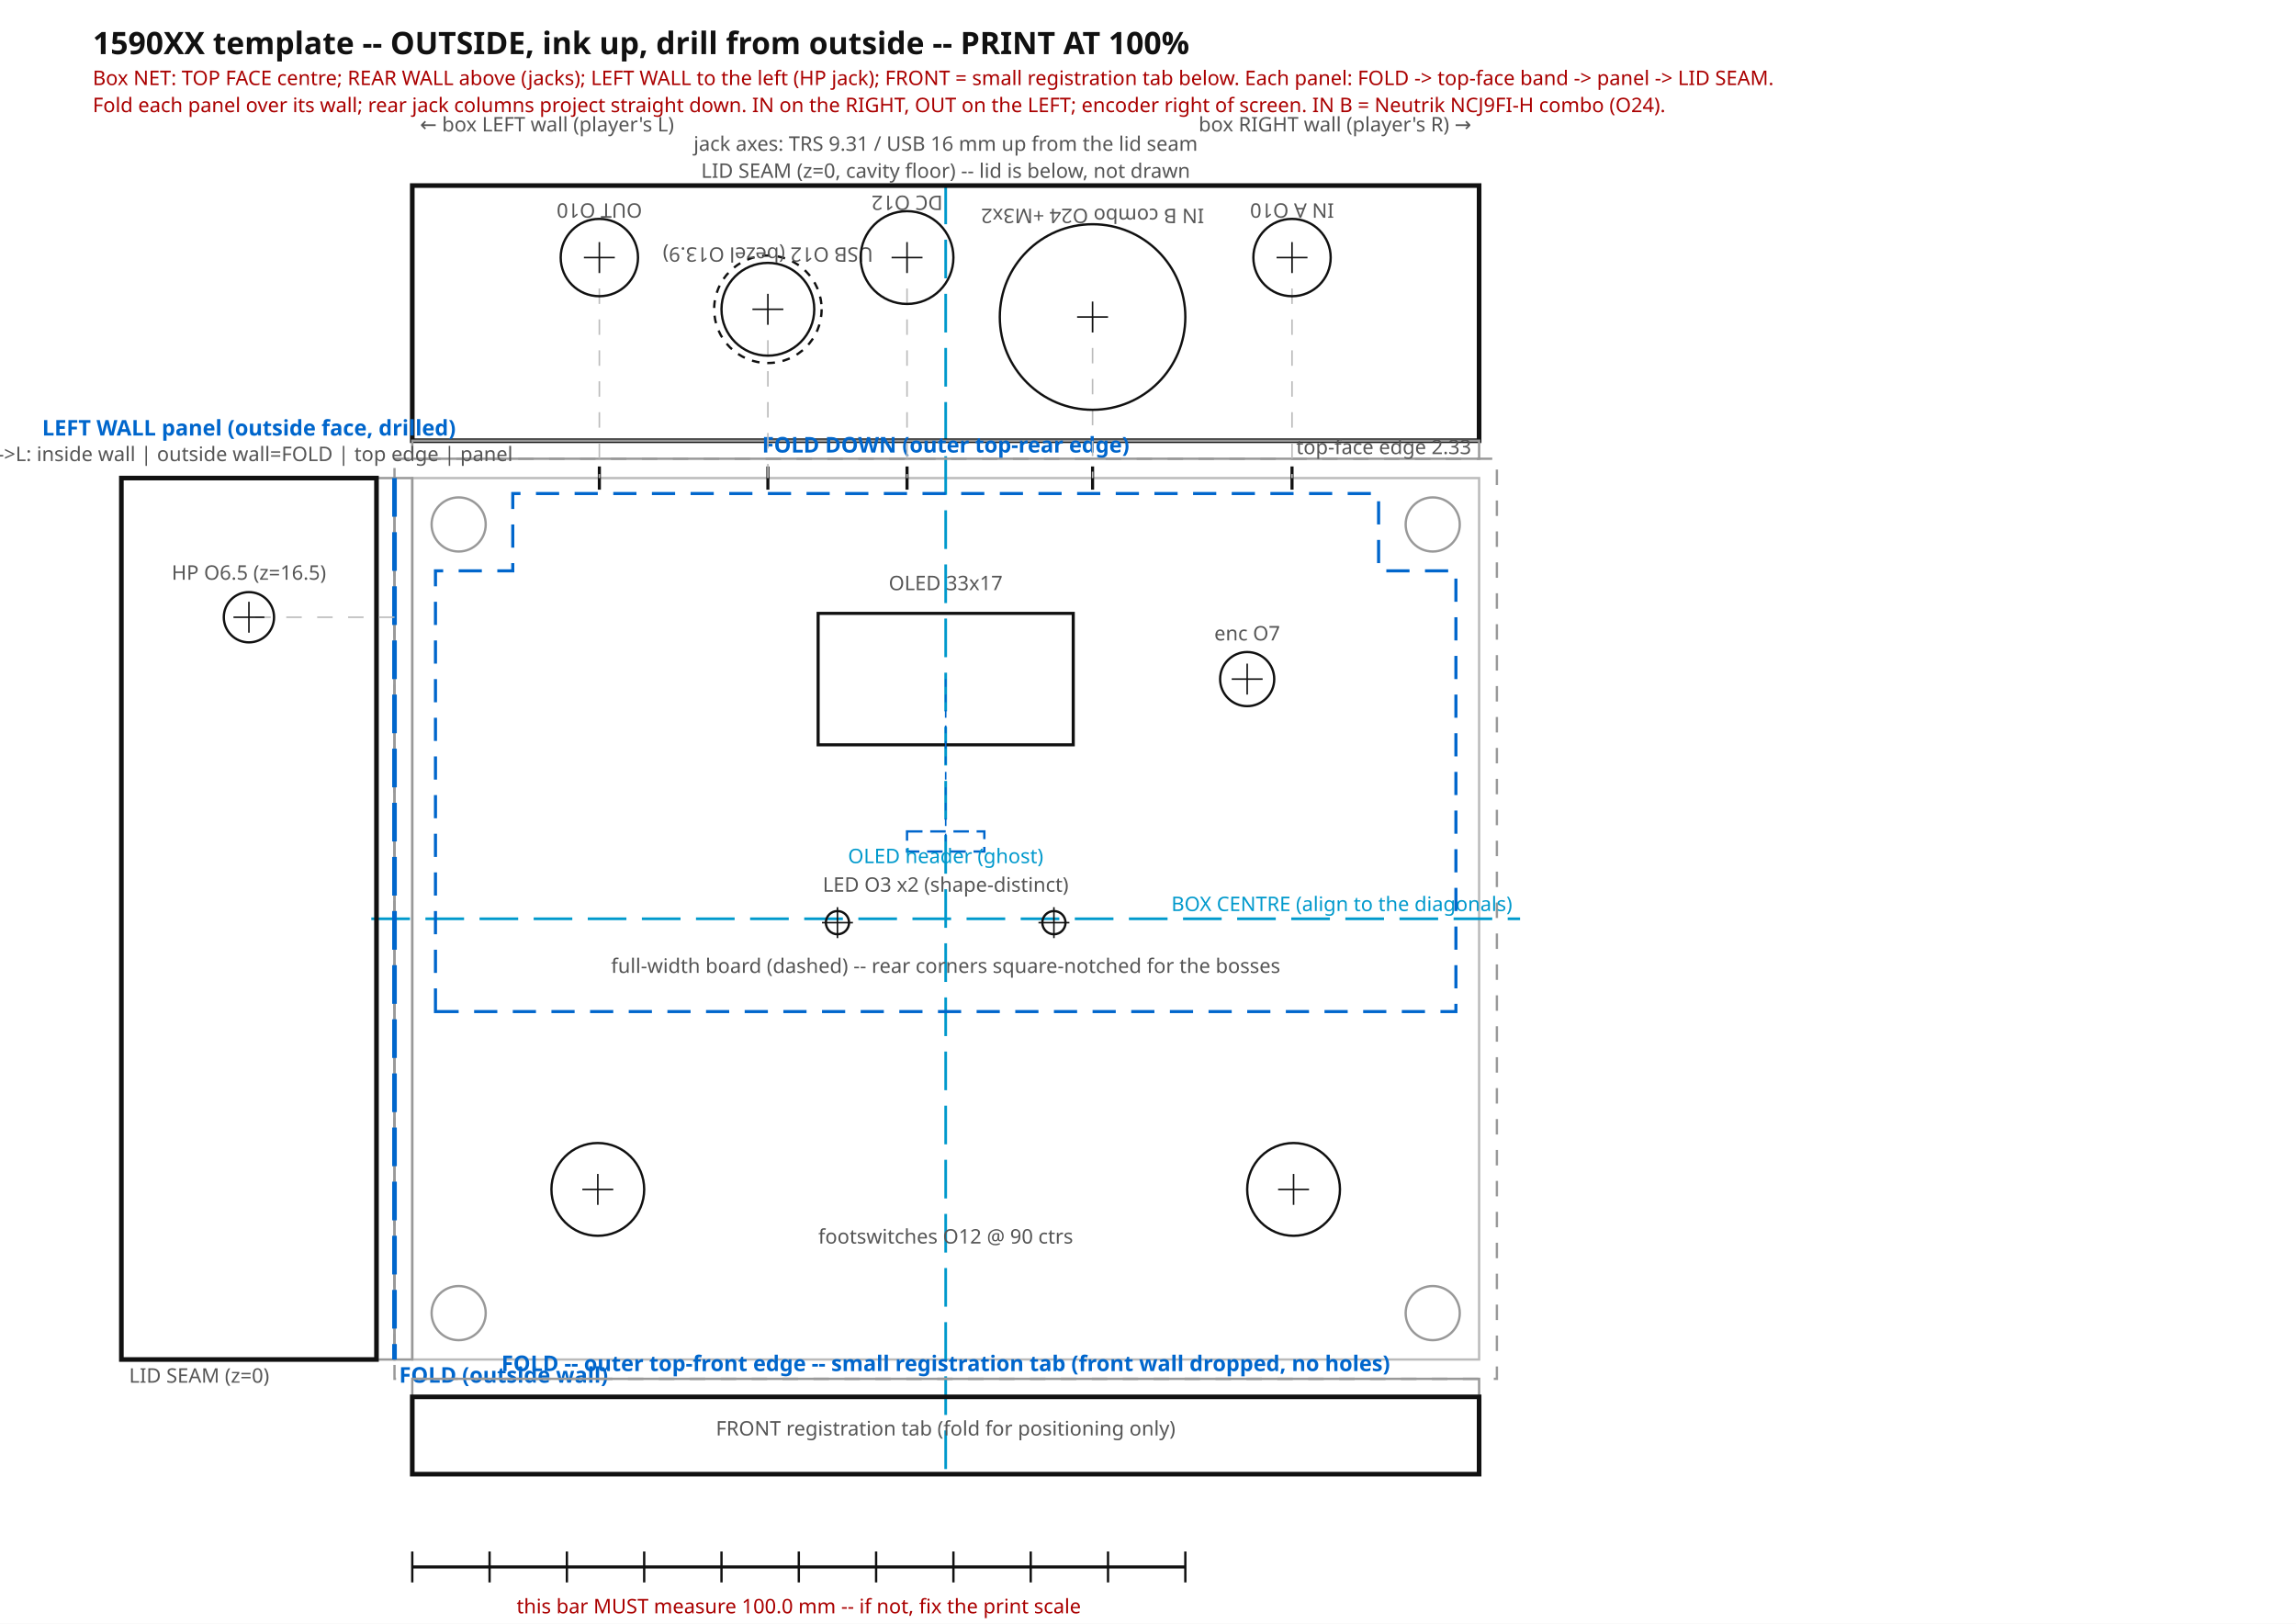
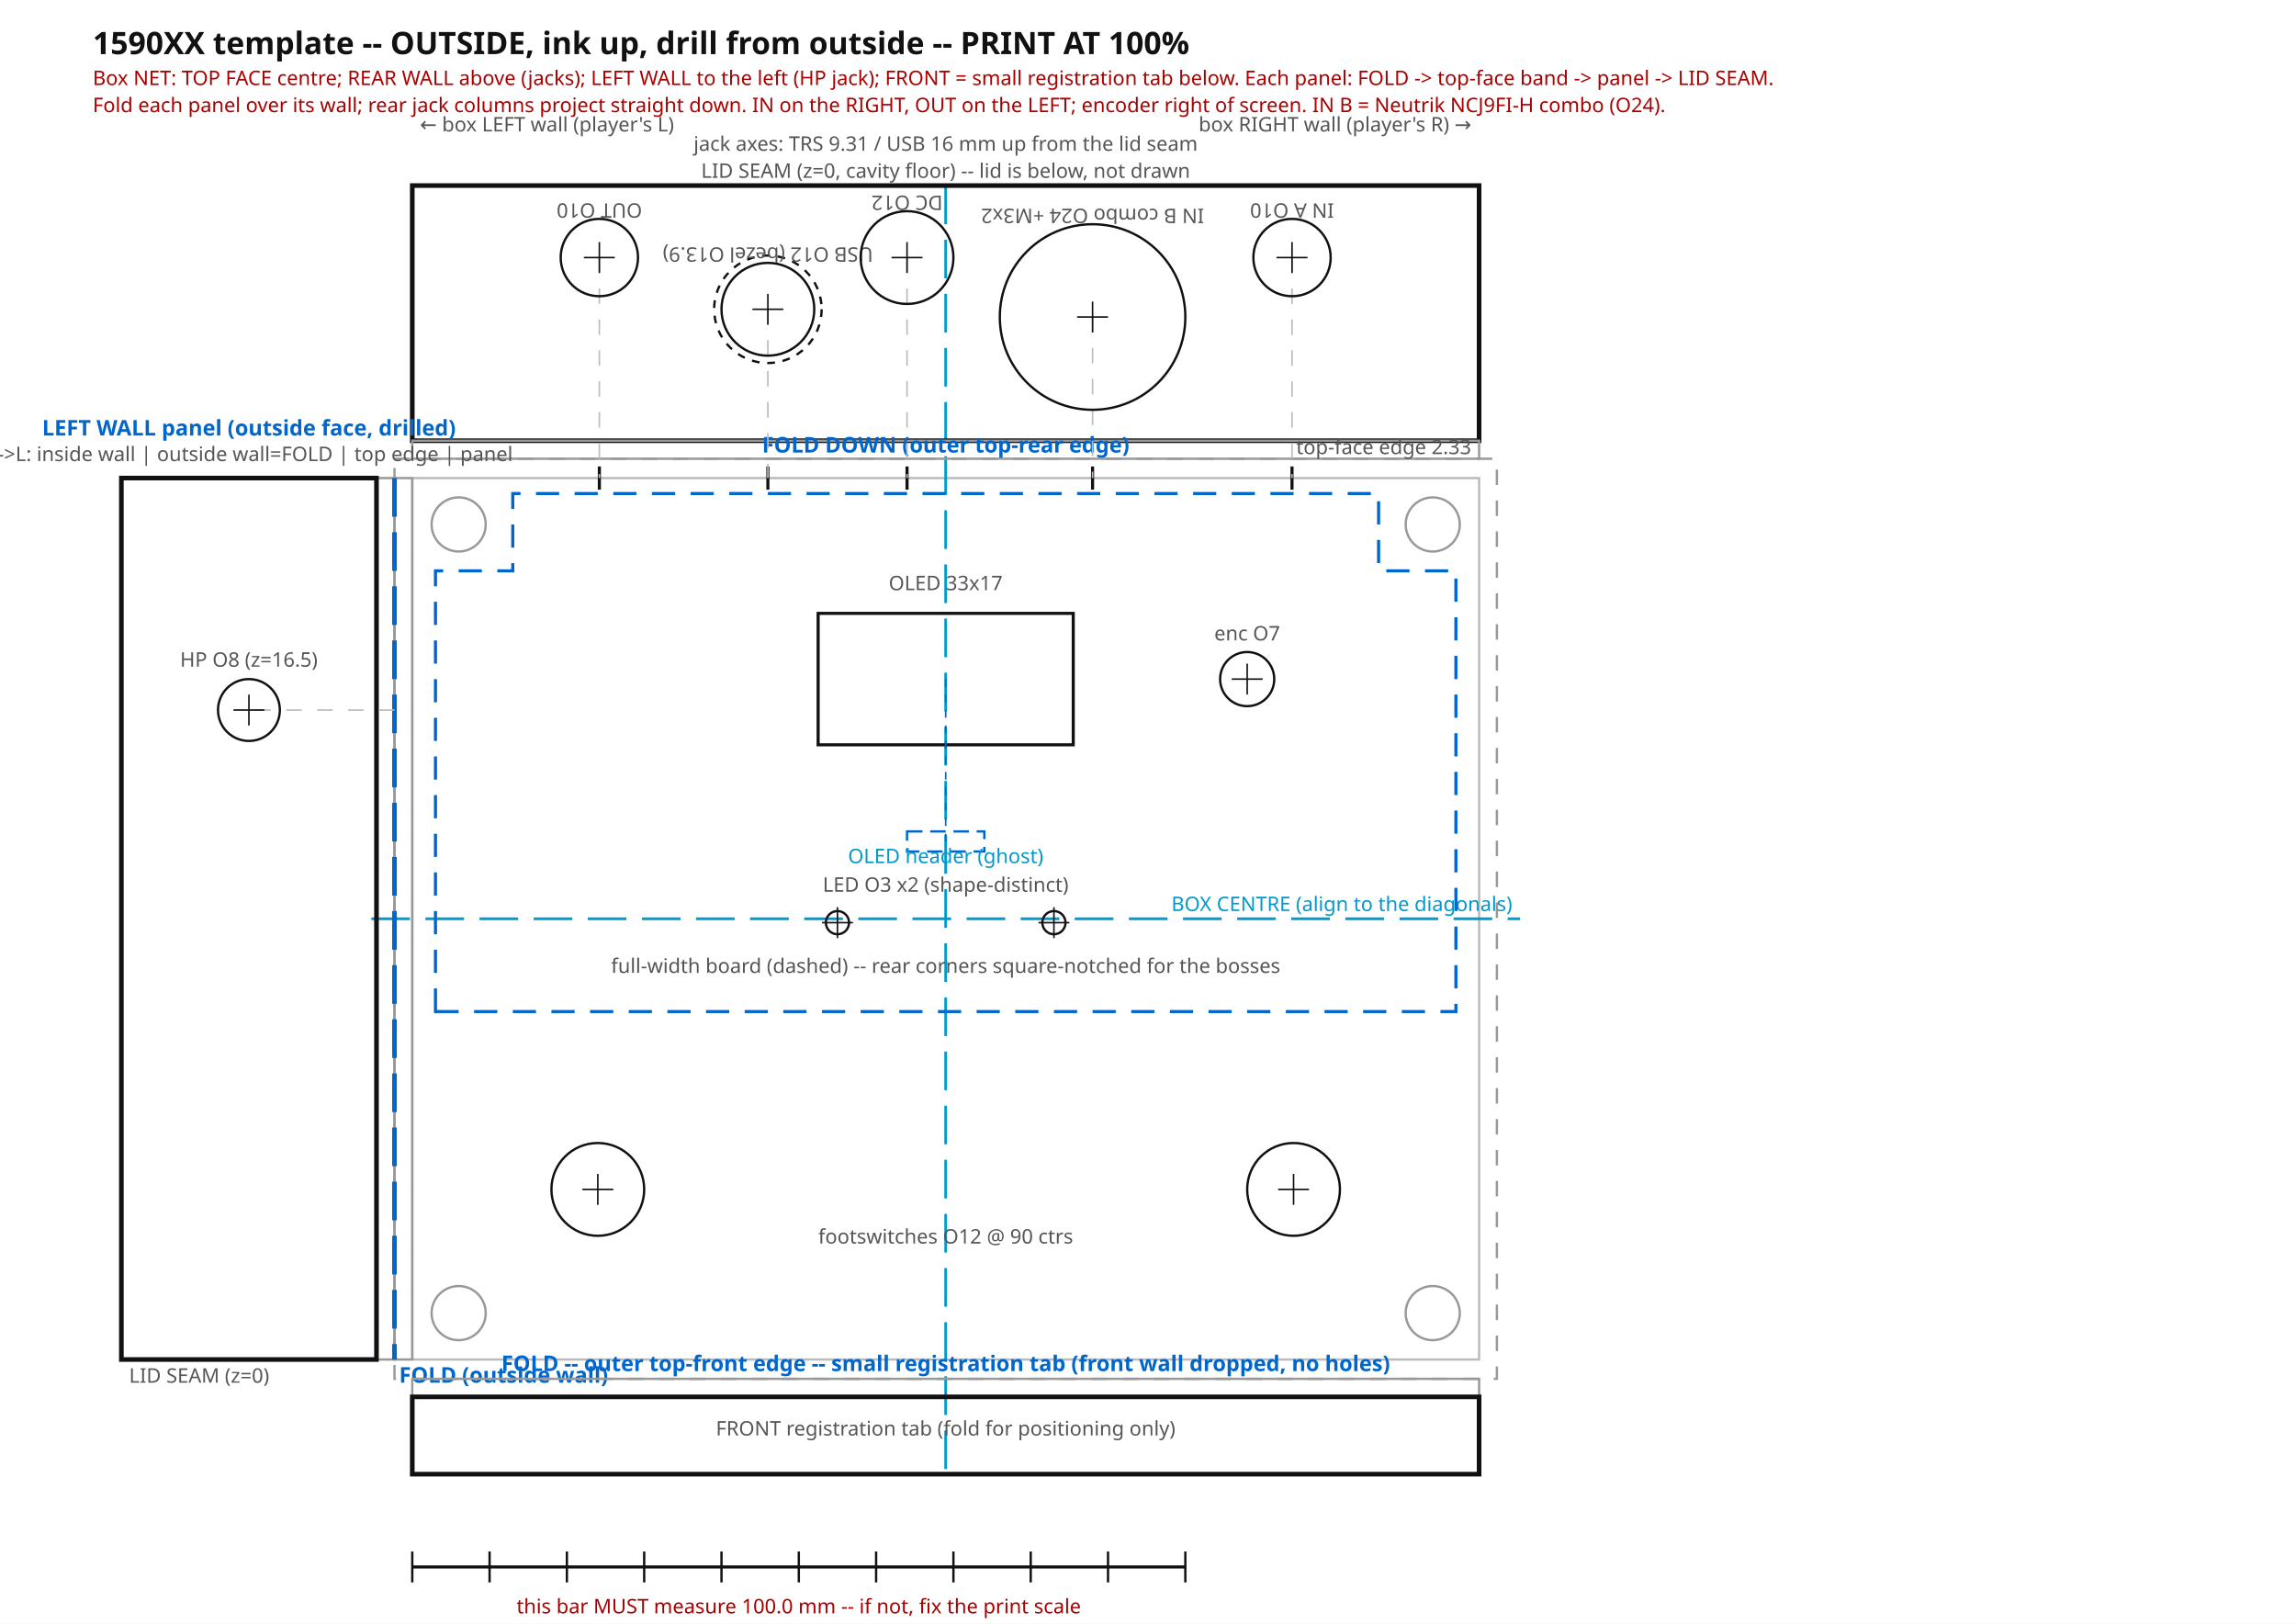
<svg xmlns="http://www.w3.org/2000/svg" width="297.0mm" height="210.0mm" viewBox="0 0 297.0 210.0">
  <style>text{font-family:sans-serif;fill:#111}.lbl{font-size:3.2px}.dim{font-size:2.6px;fill:#555}.ttl{font-size:4px;font-weight:bold}.note{font-size:2.6px;fill:#a00}.ctr{font-size:2.6px;fill:#09c}.fold{font-size:2.8px;fill:#06c;font-weight:bold}</style>
  <rect x="0" y="0" width="297.0" height="210.0" fill="#fff" />
  <text x="12.00" y="7.00" class="ttl" text-anchor="start">1590XX template -- OUTSIDE, ink up, drill from outside -- PRINT AT 100%</text>
  <text x="12.00" y="11.00" class="note" text-anchor="start">Box NET: TOP FACE centre; REAR WALL above (jacks); LEFT WALL to the left (HP jack); FRONT = small registration tab below. Each panel: FOLD -&gt; top-face band -&gt; panel -&gt; LID SEAM.</text>
  <text x="12.00" y="14.50" class="note" text-anchor="start">Fold each panel over its wall; rear jack columns project straight down. IN on the RIGHT, OUT on the LEFT; encoder right of screen. IN B = Neutrik NCJ9FI-H combo (O24).</text>
  <rect x="51.03" y="59.33" width="142.60" height="119.00" fill="none" stroke="#999" stroke-width="0.3" stroke-dasharray="2 2" />
  <rect x="53.33" y="61.83" width="138.00" height="114.00" fill="none" stroke="#bbb" stroke-width="0.3" />
  <line x1="122.33" y1="24.00" x2="122.33" y2="190.66" stroke="#09c" stroke-width="0.35" stroke-dasharray="5 2" />
  <line x1="48.03" y1="118.83" x2="196.63" y2="118.83" stroke="#09c" stroke-width="0.35" stroke-dasharray="5 2" />
  <text x="195.63" y="117.83" class="ctr" text-anchor="end">BOX CENTRE (align to the diagonals)</text>
  <circle cx="59.33" cy="169.83" r="3.50" fill="none" stroke="#999" stroke-width="0.3" />
  <circle cx="59.33" cy="67.83" r="3.50" fill="none" stroke="#999" stroke-width="0.3" />
  <circle cx="185.33" cy="169.83" r="3.50" fill="none" stroke="#999" stroke-width="0.3" />
  <circle cx="185.33" cy="67.83" r="3.50" fill="none" stroke="#999" stroke-width="0.3" />
  <polygon points="56.33,130.83 188.33,130.83 188.33,73.83 178.33,73.83 178.33,63.83 66.33,63.83 66.33,73.83 56.33,73.83" fill="none" stroke="#06c" stroke-width="0.4" stroke-dasharray="3 2" />
  <text x="122.33" y="125.83" class="dim" text-anchor="middle">full-width board (dashed) -- rear corners square-notched for the bosses</text>
  <circle cx="77.33" cy="153.83" r="6.00" fill="none" stroke="#111" stroke-width="0.3" />
  <line x1="75.33" y1="153.83" x2="79.33" y2="153.83" stroke="#111" stroke-width="0.2" />
  <line x1="77.33" y1="151.83" x2="77.33" y2="155.83" stroke="#111" stroke-width="0.2" />
  <circle cx="167.33" cy="153.83" r="6.00" fill="none" stroke="#111" stroke-width="0.3" />
  <line x1="165.33" y1="153.83" x2="169.33" y2="153.83" stroke="#111" stroke-width="0.2" />
  <line x1="167.33" y1="151.83" x2="167.33" y2="155.83" stroke="#111" stroke-width="0.2" />
  <text x="122.33" y="160.83" class="dim" text-anchor="middle">footswitches O12 @ 90 ctrs</text>
  <circle cx="108.33" cy="119.33" r="1.50" fill="none" stroke="#111" stroke-width="0.3" />
  <line x1="106.33" y1="119.33" x2="110.33" y2="119.33" stroke="#111" stroke-width="0.2" />
  <line x1="108.33" y1="117.33" x2="108.33" y2="121.33" stroke="#111" stroke-width="0.2" />
  <circle cx="136.33" cy="119.33" r="1.50" fill="none" stroke="#111" stroke-width="0.3" />
  <line x1="134.33" y1="119.33" x2="138.33" y2="119.33" stroke="#111" stroke-width="0.2" />
  <line x1="136.33" y1="117.33" x2="136.33" y2="121.33" stroke="#111" stroke-width="0.2" />
  <text x="122.33" y="115.33" class="dim" text-anchor="middle">LED O3 x2 (shape-distinct)</text>
  <rect x="105.83" y="79.33" width="33.00" height="17.00" fill="none" stroke="#111" stroke-width="0.4" />
  <text x="122.33" y="76.33" class="dim" text-anchor="middle">OLED 33x17</text>
  <rect x="117.33" y="107.53" width="10.00" height="2.60" fill="none" stroke="#06c" stroke-width="0.3" stroke-dasharray="2 1" />
  <line x1="122.33" y1="108.83" x2="122.33" y2="87.83" stroke="#06c" stroke-width="0.2" stroke-dasharray="1 1" />
  <text x="122.33" y="111.63" class="ctr" text-anchor="middle">OLED header (ghost)</text>
  <circle cx="161.33" cy="87.83" r="3.50" fill="none" stroke="#111" stroke-width="0.3" />
  <line x1="159.33" y1="87.83" x2="163.33" y2="87.83" stroke="#111" stroke-width="0.2" />
  <line x1="161.33" y1="85.83" x2="161.33" y2="89.83" stroke="#111" stroke-width="0.2" />
  <text x="161.33" y="82.83" class="dim" text-anchor="middle">enc O7</text>
  <line x1="77.53" y1="60.33" x2="77.53" y2="63.33" stroke="#111" stroke-width="0.4" />
  <line x1="99.33" y1="60.33" x2="99.33" y2="63.33" stroke="#111" stroke-width="0.4" />
  <line x1="117.33" y1="60.33" x2="117.33" y2="63.33" stroke="#111" stroke-width="0.4" />
  <line x1="141.33" y1="60.33" x2="141.33" y2="63.33" stroke="#111" stroke-width="0.4" />
  <line x1="167.13" y1="60.33" x2="167.13" y2="63.33" stroke="#111" stroke-width="0.4" />
  <rect x="53.33" y="24.00" width="138.00" height="33.00" fill="none" stroke="#111" stroke-width="0.6" />
  <rect x="53.33" y="57.00" width="138.00" height="2.33" fill="none" stroke="#999" stroke-width="0.3" />
  <text x="190.33" y="58.73" class="dim" text-anchor="end">top-face edge 2.33</text>
  <text x="122.33" y="58.53" class="fold" text-anchor="middle">FOLD DOWN (outer top-rear edge)</text>
  <text x="122.33" y="23.00" class="dim" text-anchor="middle">LID SEAM (z=0, cavity floor) -- lid is below, not drawn</text>
  <text x="54.33" y="17.00" class="dim" text-anchor="start">← box LEFT wall (player's L)</text>
  <text x="190.33" y="17.00" class="dim" text-anchor="end">box RIGHT wall (player's R) →</text>
  <text x="122.33" y="19.50" class="dim" text-anchor="middle">jack axes: TRS 9.31 / USB 16 mm up from the lid seam</text>
  <line x1="77.53" y1="33.31" x2="77.53" y2="61.83" stroke="#bbb" stroke-width="0.2" stroke-dasharray="2 2" />
  <circle cx="77.53" cy="33.31" r="5.00" fill="none" stroke="#111" stroke-width="0.3" />
  <line x1="75.53" y1="33.31" x2="79.53" y2="33.31" stroke="#111" stroke-width="0.2" />
  <line x1="77.53" y1="31.31" x2="77.53" y2="35.31" stroke="#111" stroke-width="0.2" />
  <text x="77.53" y="26.31" class="dim" text-anchor="middle" transform="matrix(-1,0,0,-1,155.06,52.62)">OUT O10</text>
  <line x1="99.33" y1="40.00" x2="99.33" y2="61.83" stroke="#bbb" stroke-width="0.2" stroke-dasharray="2 2" />
  <circle cx="99.33" cy="40.00" r="6.00" fill="none" stroke="#111" stroke-width="0.3" />
  <line x1="97.33" y1="40.00" x2="101.33" y2="40.00" stroke="#111" stroke-width="0.2" />
  <line x1="99.33" y1="38.00" x2="99.33" y2="42.00" stroke="#111" stroke-width="0.2" />
  <circle cx="99.33" cy="40.00" r="6.95" fill="none" stroke="#111" stroke-width="0.3" stroke-dasharray="1 1" />
  <text x="99.33" y="32.00" class="dim" text-anchor="middle" transform="matrix(-1,0,0,-1,198.66,64.00)">USB O12 (bezel O13.9)</text>
  <line x1="117.33" y1="33.31" x2="117.33" y2="61.83" stroke="#bbb" stroke-width="0.2" stroke-dasharray="2 2" />
  <circle cx="117.33" cy="33.31" r="6.00" fill="none" stroke="#111" stroke-width="0.3" />
  <line x1="115.33" y1="33.31" x2="119.33" y2="33.31" stroke="#111" stroke-width="0.2" />
  <line x1="117.33" y1="31.31" x2="117.33" y2="35.31" stroke="#111" stroke-width="0.2" />
  <text x="117.33" y="25.31" class="dim" text-anchor="middle" transform="matrix(-1,0,0,-1,234.66,50.62)">DC O12</text>
  <line x1="141.33" y1="41.00" x2="141.33" y2="61.83" stroke="#bbb" stroke-width="0.2" stroke-dasharray="2 2" />
  <circle cx="141.33" cy="41.00" r="12.00" fill="none" stroke="#111" stroke-width="0.3" />
  <line x1="139.33" y1="41.00" x2="143.33" y2="41.00" stroke="#111" stroke-width="0.2" />
  <line x1="141.33" y1="39.00" x2="141.33" y2="43.00" stroke="#111" stroke-width="0.2" />
  <text x="141.33" y="27.00" class="dim" text-anchor="middle" transform="matrix(-1,0,0,-1,282.66,54.00)">IN B combo O24 +M3x2</text>
  <line x1="167.13" y1="33.31" x2="167.13" y2="61.83" stroke="#bbb" stroke-width="0.2" stroke-dasharray="2 2" />
  <circle cx="167.13" cy="33.31" r="5.00" fill="none" stroke="#111" stroke-width="0.3" />
  <line x1="165.13" y1="33.31" x2="169.13" y2="33.31" stroke="#111" stroke-width="0.2" />
  <line x1="167.13" y1="31.31" x2="167.13" y2="35.31" stroke="#111" stroke-width="0.2" />
  <text x="167.13" y="26.31" class="dim" text-anchor="middle" transform="matrix(-1,0,0,-1,334.26,52.62)">IN A O10</text>
  <rect x="51.03" y="61.83" width="2.30" height="114.00" fill="none" stroke="#999" stroke-width="0.3" />
  <rect x="48.70" y="61.83" width="2.33" height="114.00" fill="none" stroke="#999" stroke-width="0.3" />
  <rect x="15.70" y="61.83" width="33.00" height="114.00" fill="none" stroke="#111" stroke-width="0.6" />
  <line x1="51.03" y1="61.83" x2="51.03" y2="175.83" stroke="#06c" stroke-width="0.6" stroke-dasharray="5 2" />
  <text x="32.20" y="56.33" class="fold" text-anchor="middle">LEFT WALL panel (outside face, drilled)</text>
  <text x="32.20" y="59.63" class="dim" text-anchor="middle">R-&gt;L: inside wall | outside wall=FOLD | top edge | panel</text>
  <text x="16.70" y="178.83" class="dim" text-anchor="start">LID SEAM (z=0)</text>
  <text x="51.63" y="178.83" class="fold" text-anchor="start">FOLD (outside wall)</text>
-   <line x1="51.03" y1="79.83" x2="32.20" y2="79.83" stroke="#bbb" stroke-width="0.2" stroke-dasharray="2 2" />
-   <circle cx="32.20" cy="79.83" r="3.25" fill="none" stroke="#111" stroke-width="0.3" />
-   <line x1="30.20" y1="79.83" x2="34.20" y2="79.83" stroke="#111" stroke-width="0.2" />
-   <line x1="32.20" y1="77.83" x2="32.20" y2="81.83" stroke="#111" stroke-width="0.2" />
-   <text x="32.20" y="74.98" class="dim" text-anchor="middle">HP O6.5 (z=16.5)</text>
+   <line x1="51.03" y1="91.83" x2="32.20" y2="91.83" stroke="#bbb" stroke-width="0.2" stroke-dasharray="2 2" />
+   <circle cx="32.20" cy="91.83" r="4.00" fill="none" stroke="#111" stroke-width="0.3" />
+   <line x1="30.20" y1="91.83" x2="34.20" y2="91.83" stroke="#111" stroke-width="0.2" />
+   <line x1="32.20" y1="89.83" x2="32.20" y2="93.83" stroke="#111" stroke-width="0.2" />
+   <text x="32.20" y="86.23" class="dim" text-anchor="middle">HP O8 (z=16.5)</text>
  <text x="122.33" y="177.33" class="fold" text-anchor="middle">FOLD -- outer top-front edge -- small registration tab (front wall dropped, no holes)</text>
  <rect x="53.33" y="178.33" width="138.00" height="2.33" fill="none" stroke="#999" stroke-width="0.3" />
  <rect x="53.33" y="180.66" width="138.00" height="10.00" fill="none" stroke="#111" stroke-width="0.6" />
  <text x="122.33" y="185.66" class="dim" text-anchor="middle">FRONT registration tab (fold for positioning only)</text>
  <line x1="53.33" y1="202.66" x2="153.33" y2="202.66" stroke="#111" stroke-width="0.4" />
  <line x1="53.33" y1="200.66" x2="53.33" y2="204.66" stroke="#111" stroke-width="0.3" />
  <line x1="63.33" y1="200.66" x2="63.33" y2="204.66" stroke="#111" stroke-width="0.3" />
  <line x1="73.33" y1="200.66" x2="73.33" y2="204.66" stroke="#111" stroke-width="0.3" />
  <line x1="83.33" y1="200.66" x2="83.33" y2="204.66" stroke="#111" stroke-width="0.3" />
  <line x1="93.33" y1="200.66" x2="93.33" y2="204.66" stroke="#111" stroke-width="0.3" />
  <line x1="103.33" y1="200.66" x2="103.33" y2="204.66" stroke="#111" stroke-width="0.3" />
  <line x1="113.33" y1="200.66" x2="113.33" y2="204.66" stroke="#111" stroke-width="0.3" />
  <line x1="123.33" y1="200.66" x2="123.33" y2="204.66" stroke="#111" stroke-width="0.3" />
  <line x1="133.33" y1="200.66" x2="133.33" y2="204.66" stroke="#111" stroke-width="0.3" />
  <line x1="143.33" y1="200.66" x2="143.33" y2="204.66" stroke="#111" stroke-width="0.3" />
  <line x1="153.33" y1="200.66" x2="153.33" y2="204.66" stroke="#111" stroke-width="0.3" />
  <text x="103.33" y="208.66" class="note" text-anchor="middle">this bar MUST measure 100.0 mm -- if not, fix the print scale</text>
</svg>
